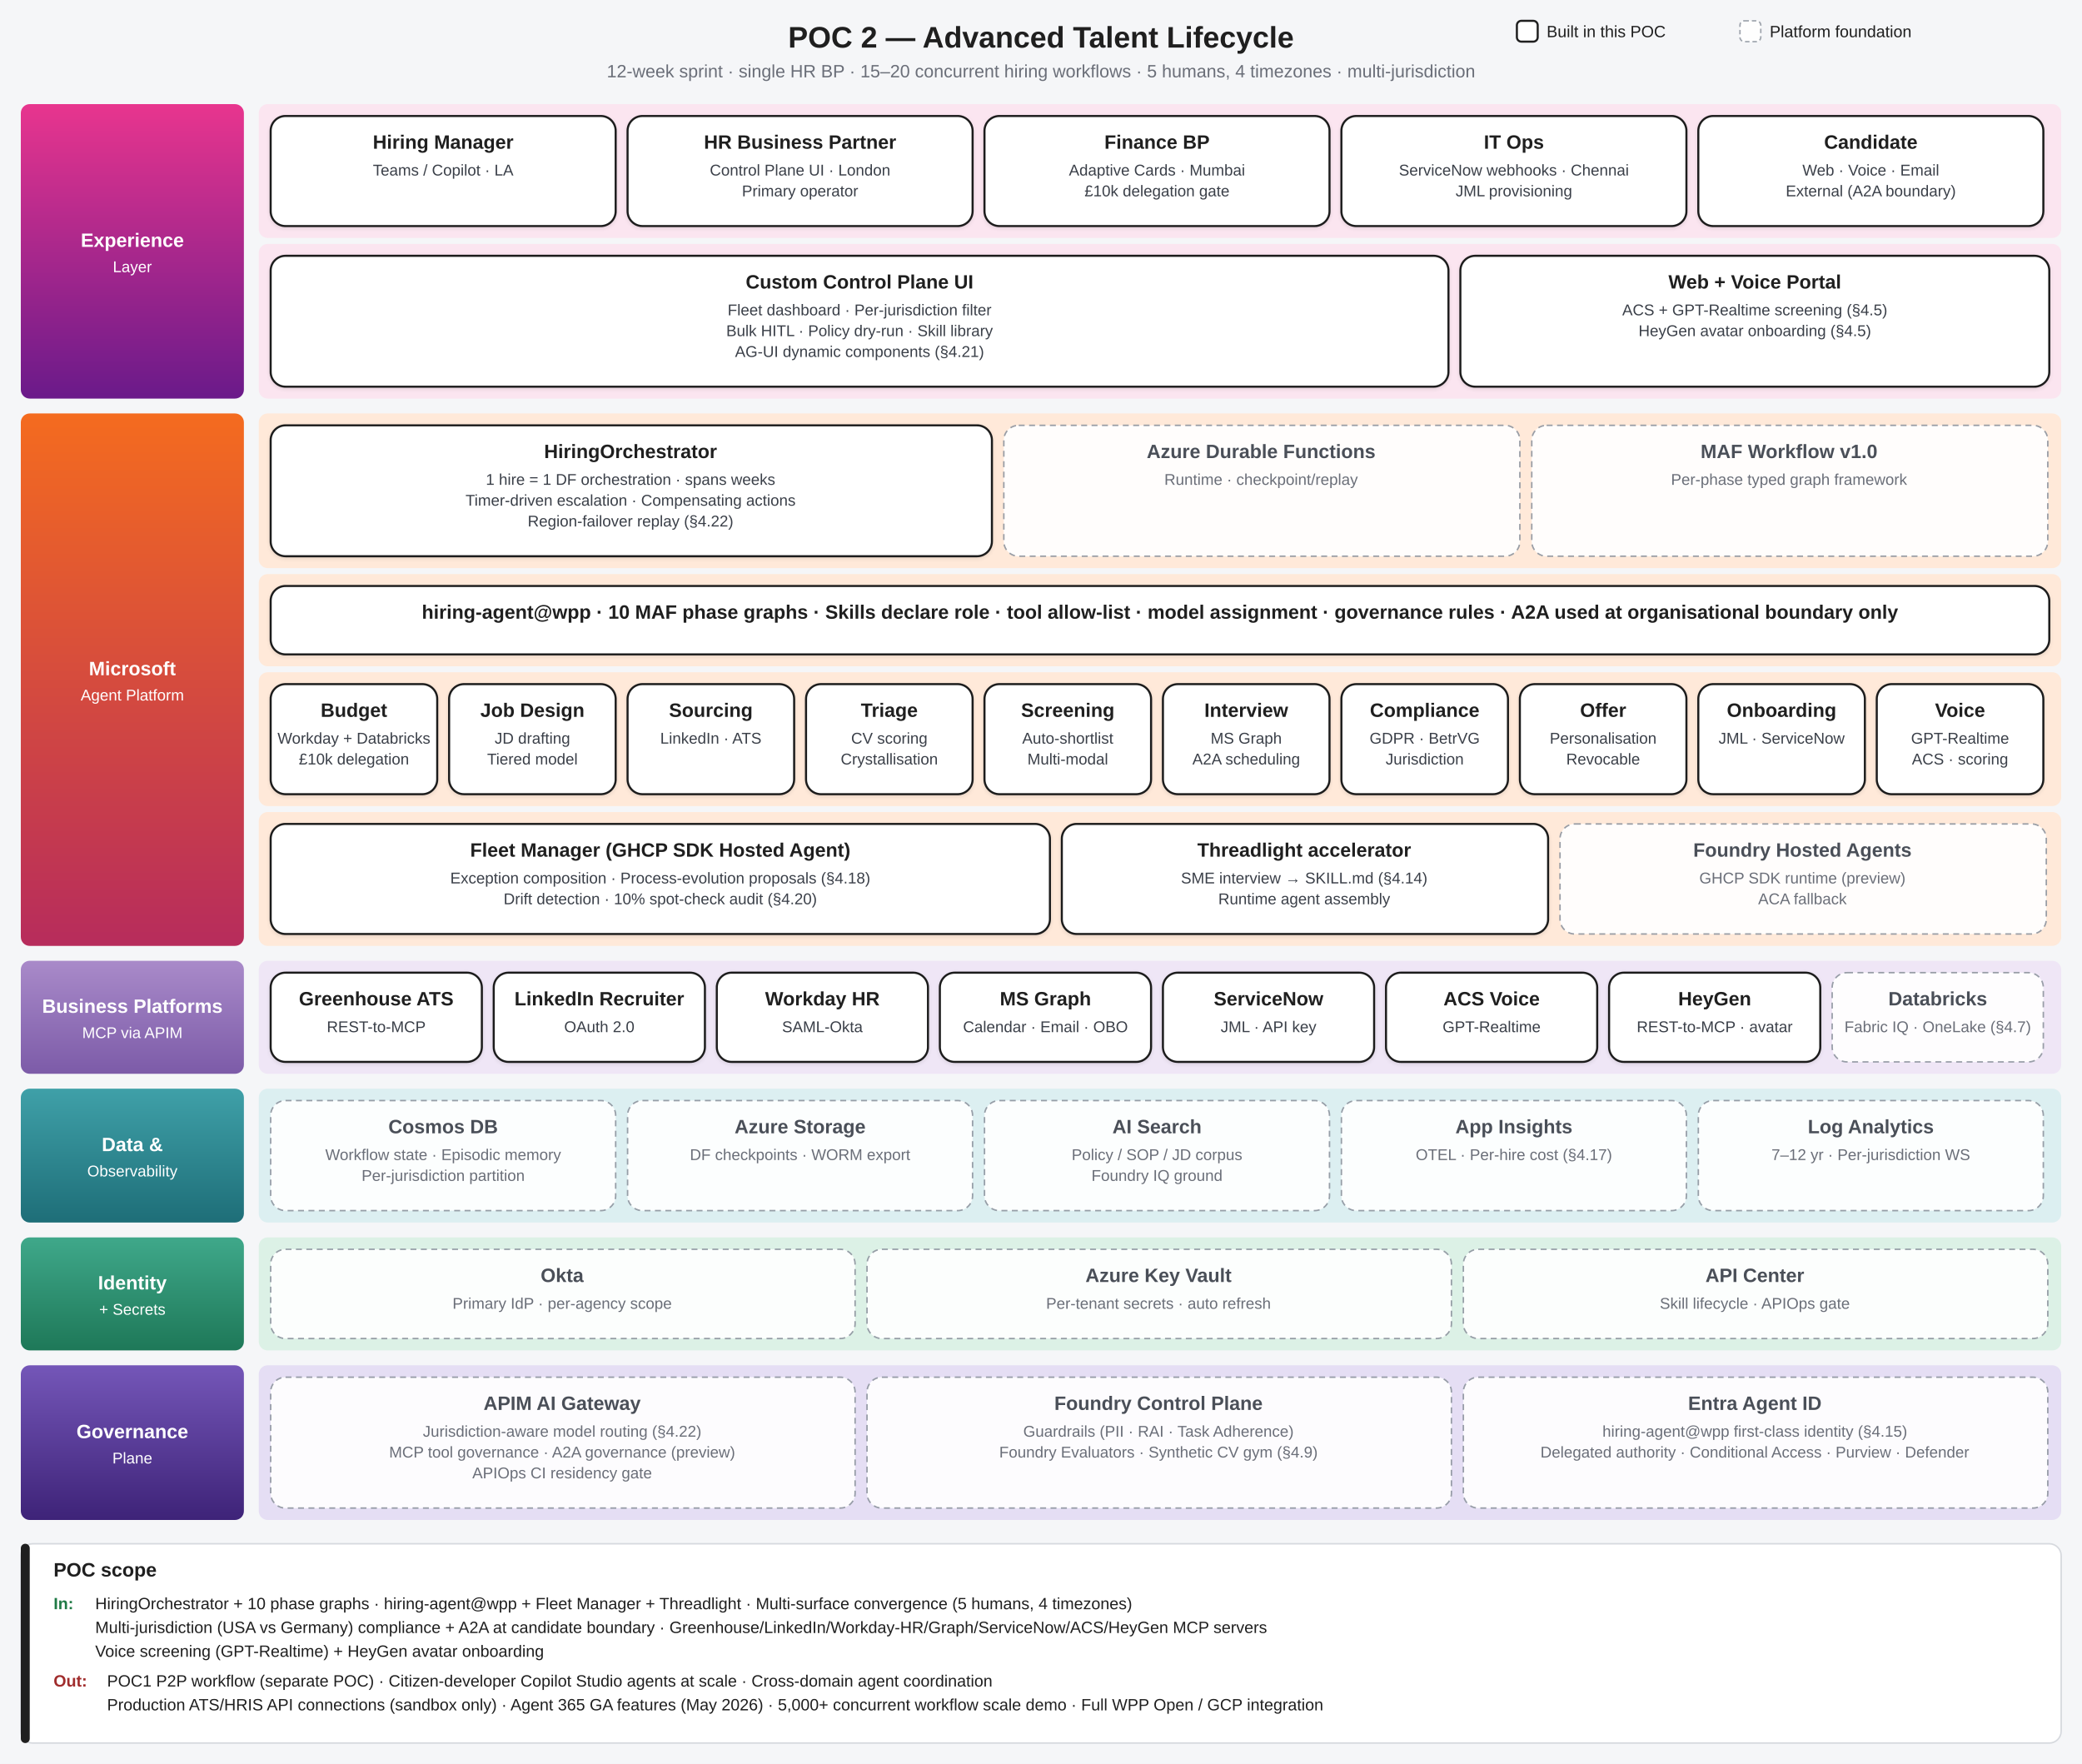
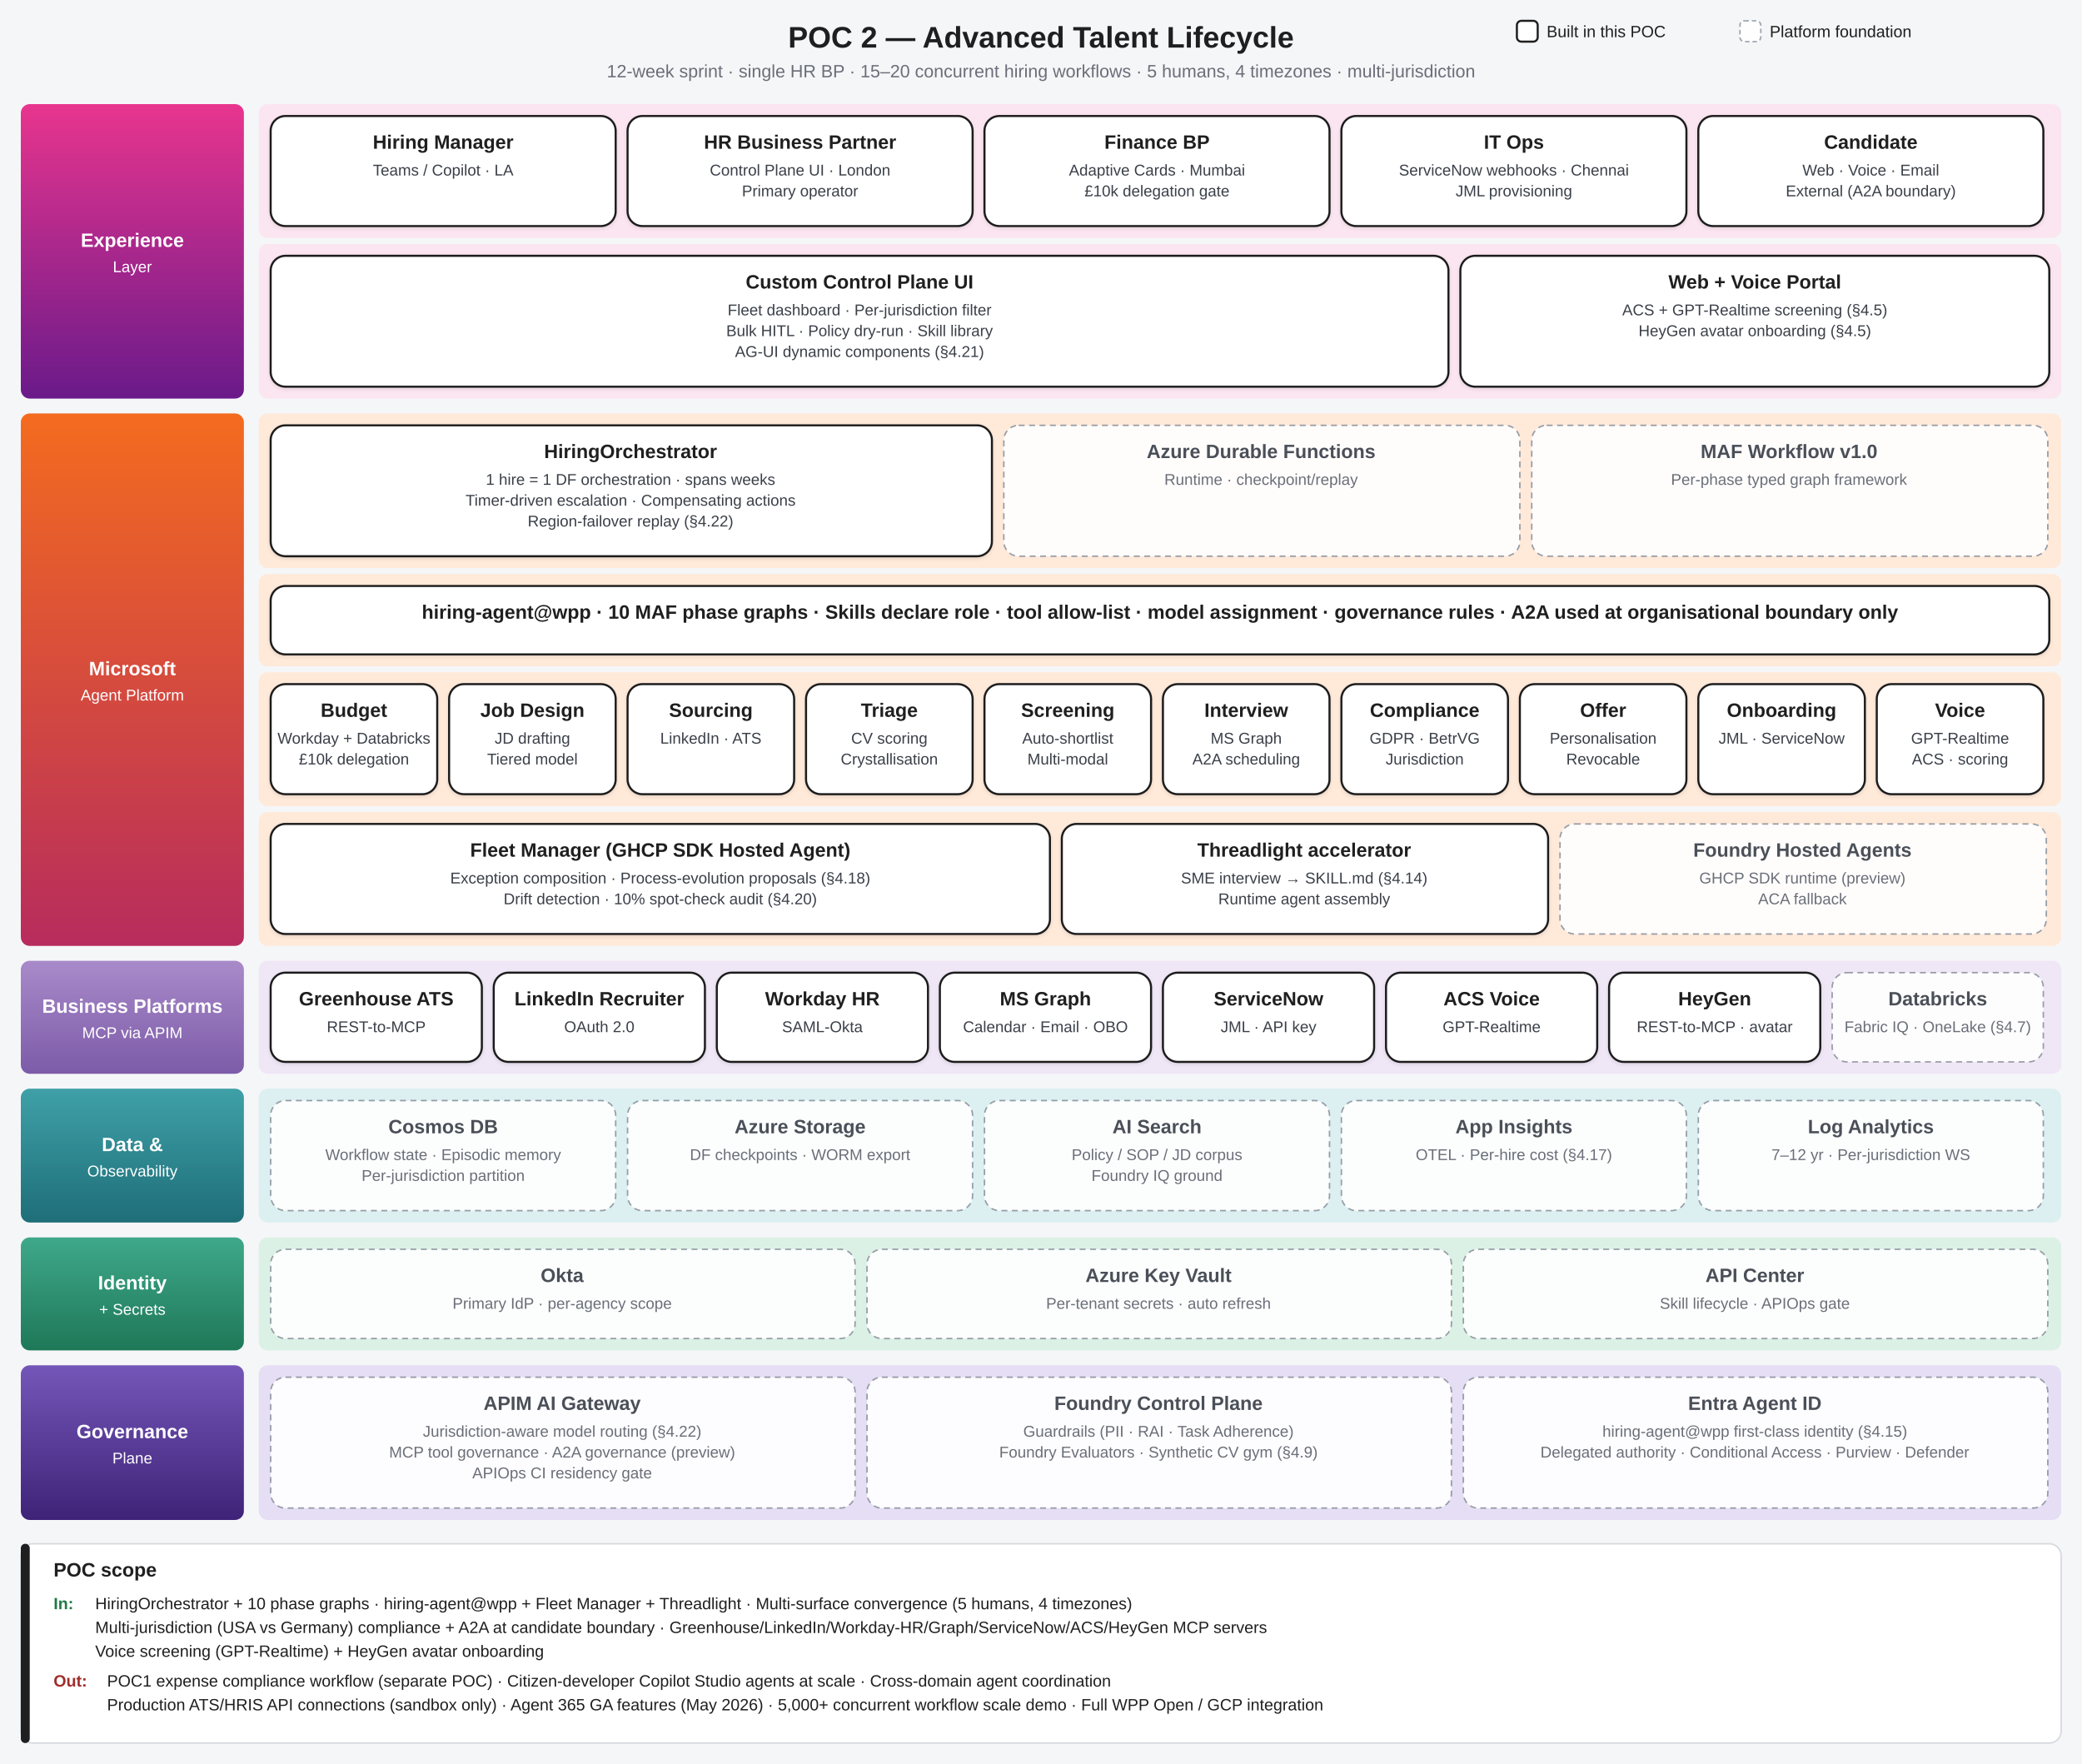
<svg xmlns="http://www.w3.org/2000/svg" viewBox="0 0 1400 1186" font-family="Segoe UI, Helvetica Neue, Arial, sans-serif" font-size="11">
  <defs>
    <linearGradient id="grad-experience" x1="0" y1="0" x2="0" y2="1">
      <stop offset="0" stop-color="#E8358E" />
      <stop offset="1" stop-color="#6A1A8A" />
    </linearGradient>
    <linearGradient id="grad-agent" x1="0" y1="0" x2="0" y2="1">
      <stop offset="0" stop-color="#F46B1F" />
      <stop offset="1" stop-color="#B72C5C" />
    </linearGradient>
    <linearGradient id="grad-business" x1="0" y1="0" x2="0" y2="1">
      <stop offset="0" stop-color="#A98AC9" />
      <stop offset="1" stop-color="#7C5BA8" />
    </linearGradient>
    <linearGradient id="grad-data" x1="0" y1="0" x2="0" y2="1">
      <stop offset="0" stop-color="#3FA0A8" />
      <stop offset="1" stop-color="#1E6E78" />
    </linearGradient>
    <linearGradient id="grad-identity" x1="0" y1="0" x2="0" y2="1">
      <stop offset="0" stop-color="#3FA88A" />
      <stop offset="1" stop-color="#1E7858" />
    </linearGradient>
    <linearGradient id="grad-governance" x1="0" y1="0" x2="0" y2="1">
      <stop offset="0" stop-color="#7456B8" />
      <stop offset="1" stop-color="#3E2378" />
    </linearGradient>
    <filter id="sh" x="-2%" y="-5%" width="104%" height="120%">
      <feDropShadow dx="0" dy="1" stdDeviation="1.2" flood-color="#000" flood-opacity="0.10" />
    </filter>
  </defs>
  <rect width="1400" height="1186" fill="#F5F6F8" />
  <text x="700" y="32" text-anchor="middle" font-size="20" font-weight="700" fill="#1F1F1F">POC 2 — Advanced Talent Lifecycle</text>
  <text x="700" y="52" text-anchor="middle" font-size="12" fill="#6A6E78">12-week sprint · single HR BP · 15–20 concurrent hiring workflows · 5 humans, 4 timezones · multi-jurisdiction</text>
  <rect x="1020" y="14" width="14" height="14" rx="3" fill="#FFFFFF" stroke="#1F1F1F" stroke-width="1.4" />
  <text x="1040" y="25" font-size="11" fill="#1F1F1F">Built in this POC</text>
  <rect x="1170" y="14" width="14" height="14" rx="3" fill="#FFFFFF" stroke="#9097A1" stroke-width="1" stroke-dasharray="3,2" opacity="0.85" />
  <text x="1190" y="25" font-size="11" fill="#1F1F1F">Platform foundation</text>
  <rect x="14" y="70" width="150" height="198" rx="6" fill="url(#grad-experience)" />
  <text x="89" y="166" text-anchor="middle" font-size="13" font-weight="700" fill="#FFFFFF">Experience</text>
  <text x="89" y="183" text-anchor="middle" font-size="10.5" font-weight="400" fill="#FFFFFF">Layer</text>
  <rect x="174" y="70" width="1212" height="90" fill="#FBE5F0" rx="6" />
  <rect x="182" y="78" width="232" height="74" rx="10" fill="#FFFFFF" stroke="#1F1F1F" stroke-width="1.4" filter="url(#sh)" />
  <text x="298" y="100" text-anchor="middle" font-size="13" font-weight="700" fill="#1F1F1F">Hiring Manager</text>
  <text x="298" y="118" text-anchor="middle" font-size="10.5" fill="#3A3F48">Teams / Copilot · LA</text>
  <rect x="422" y="78" width="232" height="74" rx="10" fill="#FFFFFF" stroke="#1F1F1F" stroke-width="1.4" filter="url(#sh)" />
  <text x="538" y="100" text-anchor="middle" font-size="13" font-weight="700" fill="#1F1F1F">HR Business Partner</text>
  <text x="538" y="118" text-anchor="middle" font-size="10.5" fill="#3A3F48">Control Plane UI · London</text>
  <text x="538" y="132" text-anchor="middle" font-size="10.5" fill="#3A3F48">Primary operator</text>
  <rect x="662" y="78" width="232" height="74" rx="10" fill="#FFFFFF" stroke="#1F1F1F" stroke-width="1.4" filter="url(#sh)" />
  <text x="778" y="100" text-anchor="middle" font-size="13" font-weight="700" fill="#1F1F1F">Finance BP</text>
  <text x="778" y="118" text-anchor="middle" font-size="10.5" fill="#3A3F48">Adaptive Cards · Mumbai</text>
  <text x="778" y="132" text-anchor="middle" font-size="10.5" fill="#3A3F48">£10k delegation gate</text>
  <rect x="902" y="78" width="232" height="74" rx="10" fill="#FFFFFF" stroke="#1F1F1F" stroke-width="1.4" filter="url(#sh)" />
  <text x="1018" y="100" text-anchor="middle" font-size="13" font-weight="700" fill="#1F1F1F">IT Ops</text>
  <text x="1018" y="118" text-anchor="middle" font-size="10.5" fill="#3A3F48">ServiceNow webhooks · Chennai</text>
  <text x="1018" y="132" text-anchor="middle" font-size="10.5" fill="#3A3F48">JML provisioning</text>
  <rect x="1142" y="78" width="232" height="74" rx="10" fill="#FFFFFF" stroke="#1F1F1F" stroke-width="1.4" filter="url(#sh)" />
  <text x="1258" y="100" text-anchor="middle" font-size="13" font-weight="700" fill="#1F1F1F">Candidate</text>
  <text x="1258" y="118" text-anchor="middle" font-size="10.5" fill="#3A3F48">Web · Voice · Email</text>
  <text x="1258" y="132" text-anchor="middle" font-size="10.5" fill="#3A3F48">External (A2A boundary)</text>
  <rect x="174" y="164" width="1212" height="104" fill="#FBE5F0" rx="6" />
  <rect x="182" y="172" width="792" height="88" rx="10" fill="#FFFFFF" stroke="#1F1F1F" stroke-width="1.4" filter="url(#sh)" />
  <text x="578" y="194" text-anchor="middle" font-size="13" font-weight="700" fill="#1F1F1F">Custom Control Plane UI</text>
  <text x="578" y="212" text-anchor="middle" font-size="10.5" fill="#3A3F48">Fleet dashboard · Per-jurisdiction filter</text>
  <text x="578" y="226" text-anchor="middle" font-size="10.5" fill="#3A3F48">Bulk HITL · Policy dry-run · Skill library</text>
  <text x="578" y="240" text-anchor="middle" font-size="10.5" fill="#3A3F48">AG-UI dynamic components (§4.21)</text>
  <rect x="982" y="172" width="396" height="88" rx="10" fill="#FFFFFF" stroke="#1F1F1F" stroke-width="1.4" filter="url(#sh)" />
  <text x="1180" y="194" text-anchor="middle" font-size="13" font-weight="700" fill="#1F1F1F">Web + Voice Portal</text>
  <text x="1180" y="212" text-anchor="middle" font-size="10.5" fill="#3A3F48">ACS + GPT-Realtime screening (§4.5)</text>
  <text x="1180" y="226" text-anchor="middle" font-size="10.5" fill="#3A3F48">HeyGen avatar onboarding (§4.5)</text>
  <rect x="14" y="278" width="150" height="358" rx="6" fill="url(#grad-agent)" />
  <text x="89" y="454" text-anchor="middle" font-size="13" font-weight="700" fill="#FFFFFF">Microsoft</text>
  <text x="89" y="471" text-anchor="middle" font-size="10.5" font-weight="400" fill="#FFFFFF">Agent Platform</text>
  <rect x="174" y="278" width="1212" height="104" fill="#FFE9D9" rx="6" />
  <rect x="182" y="286" width="485" height="88" rx="10" fill="#FFFFFF" stroke="#1F1F1F" stroke-width="1.4" filter="url(#sh)" />
  <text x="424" y="308" text-anchor="middle" font-size="13" font-weight="700" fill="#1F1F1F">HiringOrchestrator</text>
  <text x="424" y="326" text-anchor="middle" font-size="10.5" fill="#3A3F48">1 hire = 1 DF orchestration · spans weeks</text>
  <text x="424" y="340" text-anchor="middle" font-size="10.5" fill="#3A3F48">Timer-driven escalation · Compensating actions</text>
  <text x="424" y="354" text-anchor="middle" font-size="10.5" fill="#3A3F48">Region-failover replay (§4.22)</text>
  <rect x="675" y="286" width="347" height="88" rx="10" fill="#FFFFFF" stroke="#9097A1" stroke-width="1" stroke-dasharray="4,3" opacity="0.92" />
  <text x="848" y="308" text-anchor="middle" font-size="13" font-weight="700" fill="#4A4F58">Azure Durable Functions</text>
  <text x="848" y="326" text-anchor="middle" font-size="10.5" fill="#6A6E78">Runtime · checkpoint/replay</text>
  <rect x="1030" y="286" width="347" height="88" rx="10" fill="#FFFFFF" stroke="#9097A1" stroke-width="1" stroke-dasharray="4,3" opacity="0.92" />
  <text x="1203" y="308" text-anchor="middle" font-size="13" font-weight="700" fill="#4A4F58">MAF Workflow v1.0</text>
  <text x="1203" y="326" text-anchor="middle" font-size="10.5" fill="#6A6E78">Per-phase typed graph framework</text>
  <rect x="174" y="386" width="1212" height="62" fill="#FFE9D9" rx="6" />
  <rect x="182" y="394" width="1196" height="46" rx="10" fill="#FFFFFF" stroke="#1F1F1F" stroke-width="1.4" filter="url(#sh)" />
  <text x="780" y="416" text-anchor="middle" font-size="13" font-weight="700" fill="#1F1F1F">hiring-agent@wpp · 10 MAF phase graphs · Skills declare role · tool allow-list · model assignment · governance rules · A2A used at organisational boundary only</text>
  <rect x="174" y="452" width="1212" height="90" fill="#FFE9D9" rx="6" />
  <rect x="182" y="460" width="112" height="74" rx="10" fill="#FFFFFF" stroke="#1F1F1F" stroke-width="1.4" filter="url(#sh)" />
  <text x="238" y="482" text-anchor="middle" font-size="13" font-weight="700" fill="#1F1F1F">Budget</text>
  <text x="238" y="500" text-anchor="middle" font-size="10.5" fill="#3A3F48">Workday + Databricks</text>
  <text x="238" y="514" text-anchor="middle" font-size="10.5" fill="#3A3F48">£10k delegation</text>
  <rect x="302" y="460" width="112" height="74" rx="10" fill="#FFFFFF" stroke="#1F1F1F" stroke-width="1.4" filter="url(#sh)" />
  <text x="358" y="482" text-anchor="middle" font-size="13" font-weight="700" fill="#1F1F1F">Job Design</text>
  <text x="358" y="500" text-anchor="middle" font-size="10.5" fill="#3A3F48">JD drafting</text>
  <text x="358" y="514" text-anchor="middle" font-size="10.5" fill="#3A3F48">Tiered model</text>
  <rect x="422" y="460" width="112" height="74" rx="10" fill="#FFFFFF" stroke="#1F1F1F" stroke-width="1.4" filter="url(#sh)" />
  <text x="478" y="482" text-anchor="middle" font-size="13" font-weight="700" fill="#1F1F1F">Sourcing</text>
  <text x="478" y="500" text-anchor="middle" font-size="10.5" fill="#3A3F48">LinkedIn · ATS</text>
  <rect x="542" y="460" width="112" height="74" rx="10" fill="#FFFFFF" stroke="#1F1F1F" stroke-width="1.4" filter="url(#sh)" />
  <text x="598" y="482" text-anchor="middle" font-size="13" font-weight="700" fill="#1F1F1F">Triage</text>
  <text x="598" y="500" text-anchor="middle" font-size="10.5" fill="#3A3F48">CV scoring</text>
  <text x="598" y="514" text-anchor="middle" font-size="10.5" fill="#3A3F48">Crystallisation</text>
  <rect x="662" y="460" width="112" height="74" rx="10" fill="#FFFFFF" stroke="#1F1F1F" stroke-width="1.4" filter="url(#sh)" />
  <text x="718" y="482" text-anchor="middle" font-size="13" font-weight="700" fill="#1F1F1F">Screening</text>
  <text x="718" y="500" text-anchor="middle" font-size="10.5" fill="#3A3F48">Auto-shortlist</text>
  <text x="718" y="514" text-anchor="middle" font-size="10.5" fill="#3A3F48">Multi-modal</text>
  <rect x="782" y="460" width="112" height="74" rx="10" fill="#FFFFFF" stroke="#1F1F1F" stroke-width="1.4" filter="url(#sh)" />
  <text x="838" y="482" text-anchor="middle" font-size="13" font-weight="700" fill="#1F1F1F">Interview</text>
  <text x="838" y="500" text-anchor="middle" font-size="10.5" fill="#3A3F48">MS Graph</text>
  <text x="838" y="514" text-anchor="middle" font-size="10.5" fill="#3A3F48">A2A scheduling</text>
  <rect x="902" y="460" width="112" height="74" rx="10" fill="#FFFFFF" stroke="#1F1F1F" stroke-width="1.4" filter="url(#sh)" />
  <text x="958" y="482" text-anchor="middle" font-size="13" font-weight="700" fill="#1F1F1F">Compliance</text>
  <text x="958" y="500" text-anchor="middle" font-size="10.5" fill="#3A3F48">GDPR · BetrVG</text>
  <text x="958" y="514" text-anchor="middle" font-size="10.5" fill="#3A3F48">Jurisdiction</text>
  <rect x="1022" y="460" width="112" height="74" rx="10" fill="#FFFFFF" stroke="#1F1F1F" stroke-width="1.4" filter="url(#sh)" />
  <text x="1078" y="482" text-anchor="middle" font-size="13" font-weight="700" fill="#1F1F1F">Offer</text>
  <text x="1078" y="500" text-anchor="middle" font-size="10.5" fill="#3A3F48">Personalisation</text>
  <text x="1078" y="514" text-anchor="middle" font-size="10.5" fill="#3A3F48">Revocable</text>
  <rect x="1142" y="460" width="112" height="74" rx="10" fill="#FFFFFF" stroke="#1F1F1F" stroke-width="1.4" filter="url(#sh)" />
  <text x="1198" y="482" text-anchor="middle" font-size="13" font-weight="700" fill="#1F1F1F">Onboarding</text>
  <text x="1198" y="500" text-anchor="middle" font-size="10.5" fill="#3A3F48">JML · ServiceNow</text>
  <rect x="1262" y="460" width="112" height="74" rx="10" fill="#FFFFFF" stroke="#1F1F1F" stroke-width="1.4" filter="url(#sh)" />
  <text x="1318" y="482" text-anchor="middle" font-size="13" font-weight="700" fill="#1F1F1F">Voice</text>
  <text x="1318" y="500" text-anchor="middle" font-size="10.5" fill="#3A3F48">GPT-Realtime</text>
  <text x="1318" y="514" text-anchor="middle" font-size="10.5" fill="#3A3F48">ACS · scoring</text>
  <rect x="174" y="546" width="1212" height="90" fill="#FFE9D9" rx="6" />
  <rect x="182" y="554" width="524" height="74" rx="10" fill="#FFFFFF" stroke="#1F1F1F" stroke-width="1.4" filter="url(#sh)" />
  <text x="444" y="576" text-anchor="middle" font-size="13" font-weight="700" fill="#1F1F1F">Fleet Manager (GHCP SDK Hosted Agent)</text>
  <text x="444" y="594" text-anchor="middle" font-size="10.5" fill="#3A3F48">Exception composition · Process-evolution proposals (§4.18)</text>
  <text x="444" y="608" text-anchor="middle" font-size="10.5" fill="#3A3F48">Drift detection · 10% spot-check audit (§4.20)</text>
  <rect x="714" y="554" width="327" height="74" rx="10" fill="#FFFFFF" stroke="#1F1F1F" stroke-width="1.4" filter="url(#sh)" />
  <text x="877" y="576" text-anchor="middle" font-size="13" font-weight="700" fill="#1F1F1F">Threadlight accelerator</text>
  <text x="877" y="594" text-anchor="middle" font-size="10.5" fill="#3A3F48">SME interview → SKILL.md (§4.14)</text>
  <text x="877" y="608" text-anchor="middle" font-size="10.5" fill="#3A3F48">Runtime agent assembly</text>
  <rect x="1049" y="554" width="327" height="74" rx="10" fill="#FFFFFF" stroke="#9097A1" stroke-width="1" stroke-dasharray="4,3" opacity="0.92" />
  <text x="1212" y="576" text-anchor="middle" font-size="13" font-weight="700" fill="#4A4F58">Foundry Hosted Agents</text>
  <text x="1212" y="594" text-anchor="middle" font-size="10.5" fill="#6A6E78">GHCP SDK runtime (preview)</text>
  <text x="1212" y="608" text-anchor="middle" font-size="10.5" fill="#6A6E78">ACA fallback</text>
  <rect x="14" y="646" width="150" height="76" rx="6" fill="url(#grad-business)" />
  <text x="89" y="681" text-anchor="middle" font-size="13" font-weight="700" fill="#FFFFFF">Business Platforms</text>
  <text x="89" y="698" text-anchor="middle" font-size="10.5" font-weight="400" fill="#FFFFFF">MCP via APIM</text>
  <rect x="174" y="646" width="1212" height="76" fill="#EFE6F6" rx="6" />
  <rect x="182" y="654" width="142" height="60" rx="10" fill="#FFFFFF" stroke="#1F1F1F" stroke-width="1.4" filter="url(#sh)" />
  <text x="253" y="676" text-anchor="middle" font-size="13" font-weight="700" fill="#1F1F1F">Greenhouse ATS</text>
  <text x="253" y="694" text-anchor="middle" font-size="10.5" fill="#3A3F48">REST-to-MCP</text>
  <rect x="332" y="654" width="142" height="60" rx="10" fill="#FFFFFF" stroke="#1F1F1F" stroke-width="1.4" filter="url(#sh)" />
  <text x="403" y="676" text-anchor="middle" font-size="13" font-weight="700" fill="#1F1F1F">LinkedIn Recruiter</text>
  <text x="403" y="694" text-anchor="middle" font-size="10.5" fill="#3A3F48">OAuth 2.0</text>
  <rect x="482" y="654" width="142" height="60" rx="10" fill="#FFFFFF" stroke="#1F1F1F" stroke-width="1.4" filter="url(#sh)" />
  <text x="553" y="676" text-anchor="middle" font-size="13" font-weight="700" fill="#1F1F1F">Workday HR</text>
  <text x="553" y="694" text-anchor="middle" font-size="10.5" fill="#3A3F48">SAML-Okta</text>
  <rect x="632" y="654" width="142" height="60" rx="10" fill="#FFFFFF" stroke="#1F1F1F" stroke-width="1.4" filter="url(#sh)" />
  <text x="703" y="676" text-anchor="middle" font-size="13" font-weight="700" fill="#1F1F1F">MS Graph</text>
  <text x="703" y="694" text-anchor="middle" font-size="10.5" fill="#3A3F48">Calendar · Email · OBO</text>
  <rect x="782" y="654" width="142" height="60" rx="10" fill="#FFFFFF" stroke="#1F1F1F" stroke-width="1.4" filter="url(#sh)" />
  <text x="853" y="676" text-anchor="middle" font-size="13" font-weight="700" fill="#1F1F1F">ServiceNow</text>
  <text x="853" y="694" text-anchor="middle" font-size="10.5" fill="#3A3F48">JML · API key</text>
  <rect x="932" y="654" width="142" height="60" rx="10" fill="#FFFFFF" stroke="#1F1F1F" stroke-width="1.4" filter="url(#sh)" />
  <text x="1003" y="676" text-anchor="middle" font-size="13" font-weight="700" fill="#1F1F1F">ACS Voice</text>
  <text x="1003" y="694" text-anchor="middle" font-size="10.5" fill="#3A3F48">GPT-Realtime</text>
  <rect x="1082" y="654" width="142" height="60" rx="10" fill="#FFFFFF" stroke="#1F1F1F" stroke-width="1.4" filter="url(#sh)" />
  <text x="1153" y="676" text-anchor="middle" font-size="13" font-weight="700" fill="#1F1F1F">HeyGen</text>
  <text x="1153" y="694" text-anchor="middle" font-size="10.5" fill="#3A3F48">REST-to-MCP · avatar</text>
  <rect x="1232" y="654" width="142" height="60" rx="10" fill="#FFFFFF" stroke="#9097A1" stroke-width="1" stroke-dasharray="4,3" opacity="0.92" />
  <text x="1303" y="676" text-anchor="middle" font-size="13" font-weight="700" fill="#4A4F58">Databricks</text>
  <text x="1303" y="694" text-anchor="middle" font-size="10.5" fill="#6A6E78">Fabric IQ · OneLake (§4.7)</text>
  <rect x="14" y="732" width="150" height="90" rx="6" fill="url(#grad-data)" />
  <text x="89" y="774" text-anchor="middle" font-size="13" font-weight="700" fill="#FFFFFF">Data &amp;</text>
  <text x="89" y="791" text-anchor="middle" font-size="10.5" font-weight="400" fill="#FFFFFF">Observability</text>
  <rect x="174" y="732" width="1212" height="90" fill="#DCEFF1" rx="6" />
  <rect x="182" y="740" width="232" height="74" rx="10" fill="#FFFFFF" stroke="#9097A1" stroke-width="1" stroke-dasharray="4,3" opacity="0.92" />
  <text x="298" y="762" text-anchor="middle" font-size="13" font-weight="700" fill="#4A4F58">Cosmos DB</text>
  <text x="298" y="780" text-anchor="middle" font-size="10.5" fill="#6A6E78">Workflow state · Episodic memory</text>
  <text x="298" y="794" text-anchor="middle" font-size="10.5" fill="#6A6E78">Per-jurisdiction partition</text>
  <rect x="422" y="740" width="232" height="74" rx="10" fill="#FFFFFF" stroke="#9097A1" stroke-width="1" stroke-dasharray="4,3" opacity="0.92" />
  <text x="538" y="762" text-anchor="middle" font-size="13" font-weight="700" fill="#4A4F58">Azure Storage</text>
  <text x="538" y="780" text-anchor="middle" font-size="10.5" fill="#6A6E78">DF checkpoints · WORM export</text>
  <rect x="662" y="740" width="232" height="74" rx="10" fill="#FFFFFF" stroke="#9097A1" stroke-width="1" stroke-dasharray="4,3" opacity="0.92" />
  <text x="778" y="762" text-anchor="middle" font-size="13" font-weight="700" fill="#4A4F58">AI Search</text>
  <text x="778" y="780" text-anchor="middle" font-size="10.5" fill="#6A6E78">Policy / SOP / JD corpus</text>
  <text x="778" y="794" text-anchor="middle" font-size="10.5" fill="#6A6E78">Foundry IQ ground</text>
  <rect x="902" y="740" width="232" height="74" rx="10" fill="#FFFFFF" stroke="#9097A1" stroke-width="1" stroke-dasharray="4,3" opacity="0.92" />
  <text x="1018" y="762" text-anchor="middle" font-size="13" font-weight="700" fill="#4A4F58">App Insights</text>
  <text x="1018" y="780" text-anchor="middle" font-size="10.5" fill="#6A6E78">OTEL · Per-hire cost (§4.17)</text>
  <rect x="1142" y="740" width="232" height="74" rx="10" fill="#FFFFFF" stroke="#9097A1" stroke-width="1" stroke-dasharray="4,3" opacity="0.92" />
  <text x="1258" y="762" text-anchor="middle" font-size="13" font-weight="700" fill="#4A4F58">Log Analytics</text>
  <text x="1258" y="780" text-anchor="middle" font-size="10.5" fill="#6A6E78">7–12 yr · Per-jurisdiction WS</text>
  <rect x="14" y="832" width="150" height="76" rx="6" fill="url(#grad-identity)" />
  <text x="89" y="867" text-anchor="middle" font-size="13" font-weight="700" fill="#FFFFFF">Identity</text>
  <text x="89" y="884" text-anchor="middle" font-size="10.5" font-weight="400" fill="#FFFFFF">+ Secrets</text>
  <rect x="174" y="832" width="1212" height="76" fill="#DCF1E6" rx="6" />
  <rect x="182" y="840" width="393" height="60" rx="10" fill="#FFFFFF" stroke="#9097A1" stroke-width="1" stroke-dasharray="4,3" opacity="0.92" />
  <text x="378" y="862" text-anchor="middle" font-size="13" font-weight="700" fill="#4A4F58">Okta</text>
  <text x="378" y="880" text-anchor="middle" font-size="10.5" fill="#6A6E78">Primary IdP · per-agency scope</text>
  <rect x="583" y="840" width="393" height="60" rx="10" fill="#FFFFFF" stroke="#9097A1" stroke-width="1" stroke-dasharray="4,3" opacity="0.92" />
  <text x="779" y="862" text-anchor="middle" font-size="13" font-weight="700" fill="#4A4F58">Azure Key Vault</text>
  <text x="779" y="880" text-anchor="middle" font-size="10.5" fill="#6A6E78">Per-tenant secrets · auto refresh</text>
  <rect x="984" y="840" width="393" height="60" rx="10" fill="#FFFFFF" stroke="#9097A1" stroke-width="1" stroke-dasharray="4,3" opacity="0.92" />
  <text x="1180" y="862" text-anchor="middle" font-size="13" font-weight="700" fill="#4A4F58">API Center</text>
  <text x="1180" y="880" text-anchor="middle" font-size="10.5" fill="#6A6E78">Skill lifecycle · APIOps gate</text>
  <rect x="14" y="918" width="150" height="104" rx="6" fill="url(#grad-governance)" />
  <text x="89" y="967" text-anchor="middle" font-size="13" font-weight="700" fill="#FFFFFF">Governance</text>
  <text x="89" y="984" text-anchor="middle" font-size="10.5" font-weight="400" fill="#FFFFFF">Plane</text>
  <rect x="174" y="918" width="1212" height="104" fill="#E5DEF4" rx="6" />
  <rect x="182" y="926" width="393" height="88" rx="10" fill="#FFFFFF" stroke="#9097A1" stroke-width="1" stroke-dasharray="4,3" opacity="0.92" />
  <text x="378" y="948" text-anchor="middle" font-size="13" font-weight="700" fill="#4A4F58">APIM AI Gateway</text>
  <text x="378" y="966" text-anchor="middle" font-size="10.5" fill="#6A6E78">Jurisdiction-aware model routing (§4.22)</text>
  <text x="378" y="980" text-anchor="middle" font-size="10.5" fill="#6A6E78">MCP tool governance · A2A governance (preview)</text>
  <text x="378" y="994" text-anchor="middle" font-size="10.5" fill="#6A6E78">APIOps CI residency gate</text>
  <rect x="583" y="926" width="393" height="88" rx="10" fill="#FFFFFF" stroke="#9097A1" stroke-width="1" stroke-dasharray="4,3" opacity="0.92" />
  <text x="779" y="948" text-anchor="middle" font-size="13" font-weight="700" fill="#4A4F58">Foundry Control Plane</text>
  <text x="779" y="966" text-anchor="middle" font-size="10.5" fill="#6A6E78">Guardrails (PII · RAI · Task Adherence)</text>
  <text x="779" y="980" text-anchor="middle" font-size="10.5" fill="#6A6E78">Foundry Evaluators · Synthetic CV gym (§4.9)</text>
  <rect x="984" y="926" width="393" height="88" rx="10" fill="#FFFFFF" stroke="#9097A1" stroke-width="1" stroke-dasharray="4,3" opacity="0.92" />
  <text x="1180" y="948" text-anchor="middle" font-size="13" font-weight="700" fill="#4A4F58">Entra Agent ID</text>
  <text x="1180" y="966" text-anchor="middle" font-size="10.5" fill="#6A6E78">hiring-agent@wpp first-class identity (§4.15)</text>
  <text x="1180" y="980" text-anchor="middle" font-size="10.5" fill="#6A6E78">Delegated authority · Conditional Access · Purview · Defender</text>
  <rect x="14" y="1038" width="1372" height="134" rx="8" fill="#FFFFFF" stroke="#D6D9DE" />
  <rect x="14" y="1038" width="6" height="134" rx="3" fill="#1F1F1F" />
  <text x="36" y="1060" font-size="13" font-weight="700" fill="#1F1F1F">POC scope</text>
  <text x="36" y="1082" font-size="11" font-weight="700" fill="#1F7A45">In:</text>
  <text x="64" y="1082" font-size="11" fill="#1F1F1F">HiringOrchestrator + 10 phase graphs · hiring-agent@wpp + Fleet Manager + Threadlight · Multi-surface convergence (5 humans, 4 timezones)</text>
  <text x="64" y="1098" font-size="11" fill="#1F1F1F">Multi-jurisdiction (USA vs Germany) compliance + A2A at candidate boundary · Greenhouse/LinkedIn/Workday-HR/Graph/ServiceNow/ACS/HeyGen MCP servers</text>
  <text x="64" y="1114" font-size="11" fill="#1F1F1F">Voice screening (GPT-Realtime) + HeyGen avatar onboarding</text>
  <text x="36" y="1134" font-size="11" font-weight="700" fill="#A02C2C">Out:</text>
-   <text x="72" y="1134" font-size="11" fill="#1F1F1F">POC1 P2P workflow (separate POC) · Citizen-developer Copilot Studio agents at scale · Cross-domain agent coordination</text>
+   <text x="72" y="1134" font-size="11" fill="#1F1F1F">POC1 expense compliance workflow (separate POC) · Citizen-developer Copilot Studio agents at scale · Cross-domain agent coordination</text>
  <text x="72" y="1150" font-size="11" fill="#1F1F1F">Production ATS/HRIS API connections (sandbox only) · Agent 365 GA features (May 2026) · 5,000+ concurrent workflow scale demo · Full WPP Open / GCP integration</text>
</svg>
